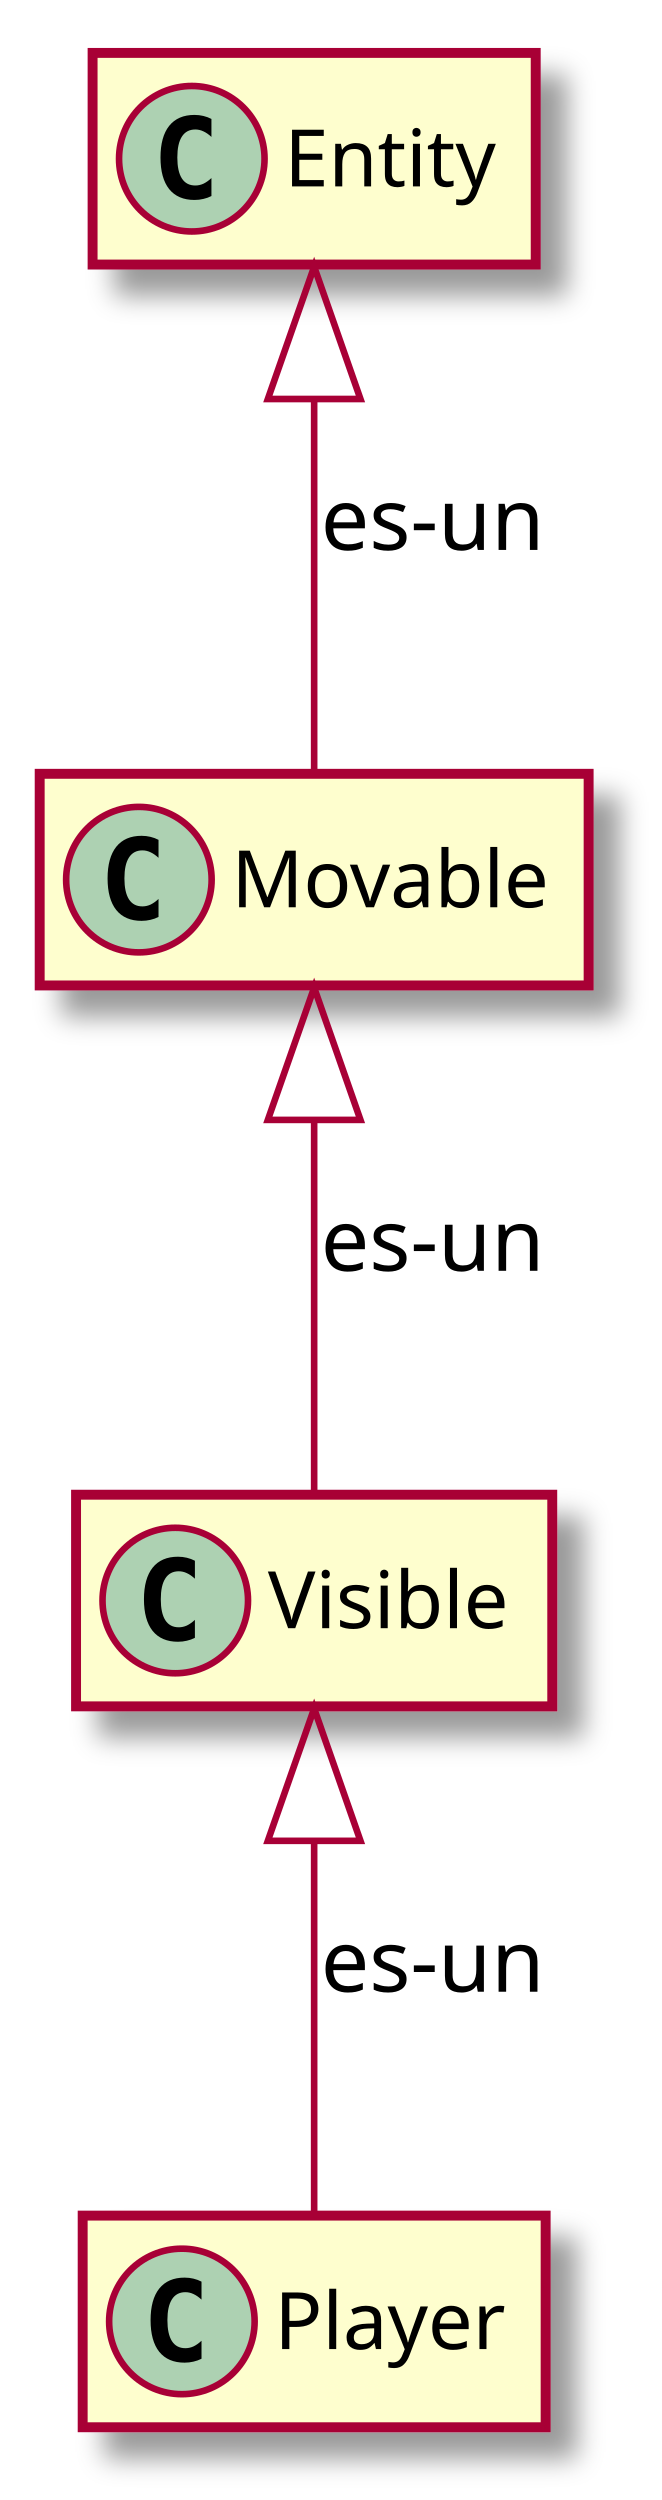
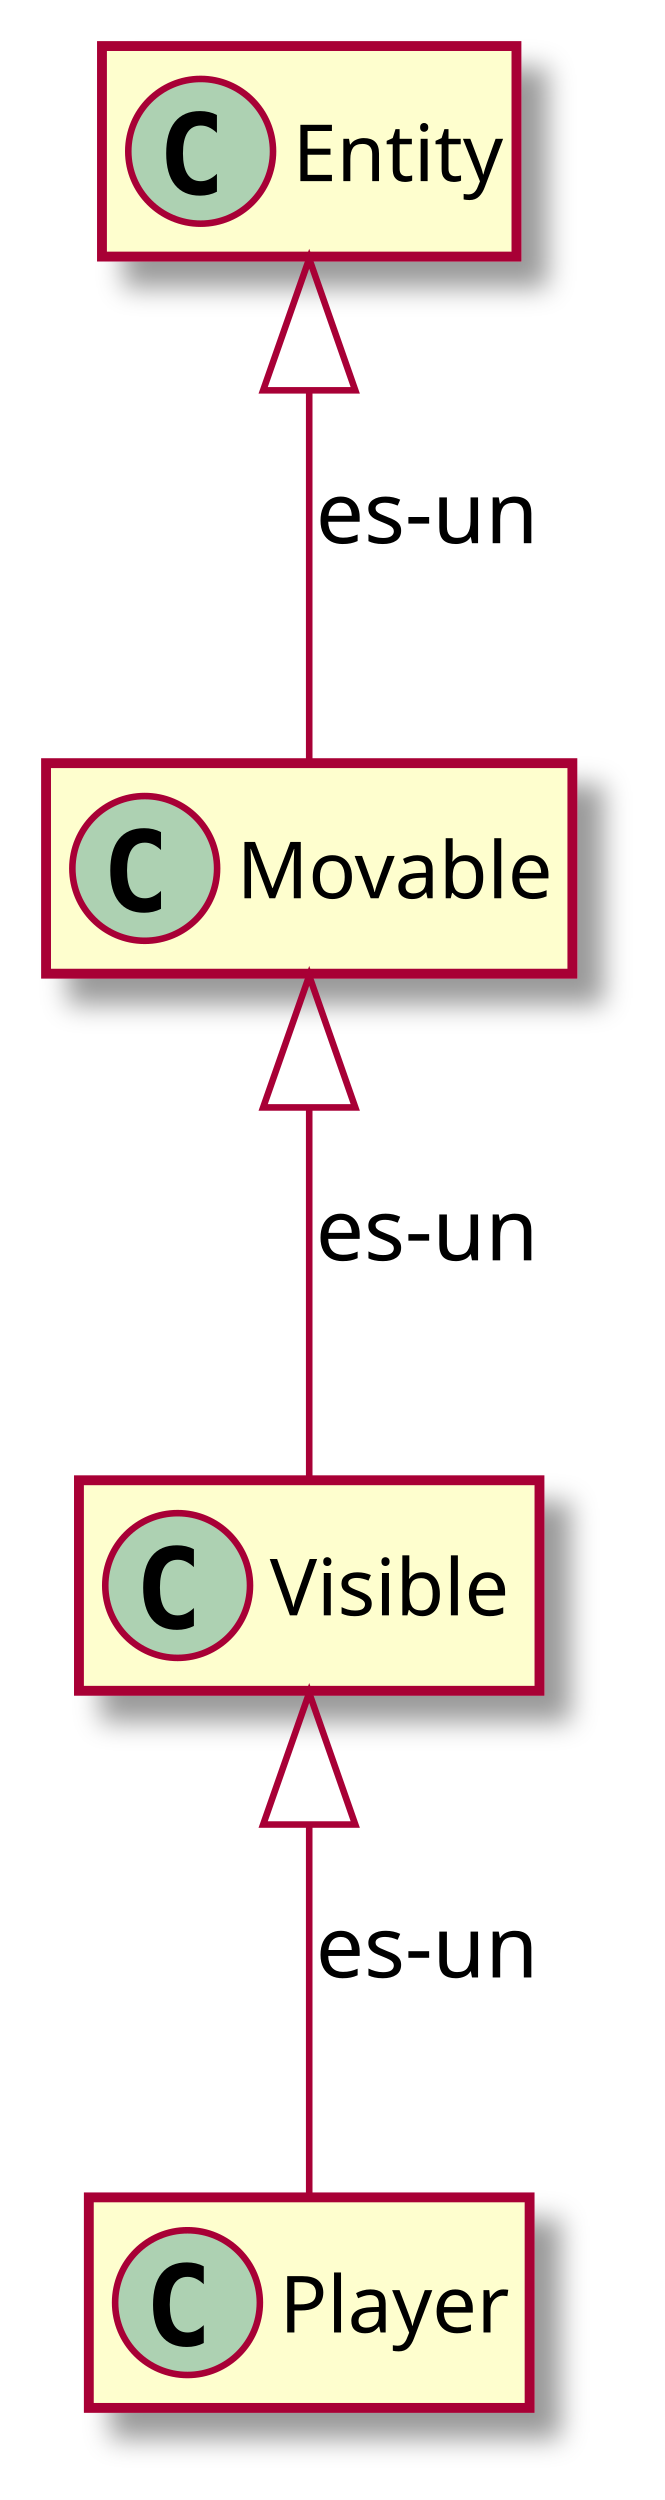
- <svg xmlns="http://www.w3.org/2000/svg" contentScriptType="application/ecmascript" contentStyleType="text/css" height="378px" preserveAspectRatio="none" style="width:100px;height:378px;" version="1.1" viewBox="0 0 100 378" width="100px" zoomAndPan="magnify">
+ <svg xmlns="http://www.w3.org/2000/svg" contentScriptType="application/ecmascript" contentStyleType="text/css" height="380px" preserveAspectRatio="none" style="width:101px;height:380px;" version="1.1" viewBox="0 0 101 380" width="101px" zoomAndPan="magnify">
  <defs>
    <filter height="300%" id="fay2261khjbpb" width="300%" x="-1" y="-1">
      <feGaussianBlur result="blurOut" stdDeviation="2.0" />
      <feColorMatrix in="blurOut" result="blurOut2" type="matrix" values="0 0 0 0 0 0 0 0 0 0 0 0 0 0 0 0 0 0 .4 0" />
      <feOffset dx="4.0" dy="4.0" in="blurOut2" result="blurOut3" />
      <feBlend in="SourceGraphic" in2="blurOut3" mode="normal" />
    </filter>
  </defs>
  <g>
-     <rect fill="#FEFECE" filter="url(#fay2261khjbpb)" height="32" id="Entity" style="stroke: #A80036; stroke-width: 1.5;" width="67" x="14" y="8" />
-     <ellipse cx="29" cy="24" fill="#ADD1B2" rx="11" ry="11" style="stroke: #A80036; stroke-width: 1.0;" />
-     <path d="M31.969,29.641 Q31.391,29.938 30.75,30.078 Q30.109,30.234 29.406,30.234 Q26.906,30.234 25.578,28.594 Q24.266,26.938 24.266,23.812 Q24.266,20.688 25.578,19.031 Q26.906,17.375 29.406,17.375 Q30.109,17.375 30.75,17.531 Q31.406,17.688 31.969,17.984 L31.969,20.703 Q31.344,20.125 30.75,19.859 Q30.156,19.578 29.531,19.578 Q28.188,19.578 27.5,20.656 Q26.812,21.719 26.812,23.812 Q26.812,25.906 27.5,26.984 Q28.188,28.047 29.531,28.047 Q30.156,28.047 30.75,27.781 Q31.344,27.5 31.969,26.922 L31.969,29.641 Z " />
-     <text fill="#000000" font-family="sans-serif" font-size="12" lengthAdjust="spacingAndGlyphs" textLength="35" x="43" y="28.181">Entity</text>
-     <rect fill="#FEFECE" filter="url(#fay2261khjbpb)" height="32" id="Movable" style="stroke: #A80036; stroke-width: 1.5;" width="83" x="6" y="117" />
-     <ellipse cx="21" cy="133" fill="#ADD1B2" rx="11" ry="11" style="stroke: #A80036; stroke-width: 1.0;" />
-     <path d="M23.969,138.641 Q23.391,138.938 22.75,139.078 Q22.109,139.234 21.406,139.234 Q18.906,139.234 17.578,137.594 Q16.266,135.938 16.266,132.812 Q16.266,129.688 17.578,128.031 Q18.906,126.375 21.406,126.375 Q22.109,126.375 22.75,126.531 Q23.406,126.688 23.969,126.984 L23.969,129.703 Q23.344,129.125 22.75,128.859 Q22.156,128.578 21.531,128.578 Q20.188,128.578 19.5,129.656 Q18.812,130.719 18.812,132.812 Q18.812,134.906 19.5,135.984 Q20.188,137.047 21.531,137.047 Q22.156,137.047 22.75,136.781 Q23.344,136.5 23.969,135.922 L23.969,138.641 Z " />
-     <text fill="#000000" font-family="sans-serif" font-size="12" lengthAdjust="spacingAndGlyphs" textLength="51" x="35" y="137.181">Movable</text>
-     <rect fill="#FEFECE" filter="url(#fay2261khjbpb)" height="32" id="Visible" style="stroke: #A80036; stroke-width: 1.5;" width="72" x="11.5" y="226" />
-     <ellipse cx="26.5" cy="242" fill="#ADD1B2" rx="11" ry="11" style="stroke: #A80036; stroke-width: 1.0;" />
-     <path d="M29.469,247.641 Q28.891,247.938 28.25,248.078 Q27.609,248.234 26.906,248.234 Q24.406,248.234 23.078,246.594 Q21.766,244.938 21.766,241.812 Q21.766,238.688 23.078,237.031 Q24.406,235.375 26.906,235.375 Q27.609,235.375 28.25,235.531 Q28.906,235.688 29.469,235.984 L29.469,238.703 Q28.844,238.125 28.25,237.859 Q27.656,237.578 27.031,237.578 Q25.688,237.578 25,238.656 Q24.312,239.719 24.312,241.812 Q24.312,243.906 25,244.984 Q25.688,246.047 27.031,246.047 Q27.656,246.047 28.25,245.781 Q28.844,245.5 29.469,244.922 L29.469,247.641 Z " />
-     <text fill="#000000" font-family="sans-serif" font-size="12" lengthAdjust="spacingAndGlyphs" textLength="40" x="40.5" y="246.181">Visible</text>
-     <rect fill="#FEFECE" filter="url(#fay2261khjbpb)" height="32" id="Player" style="stroke: #A80036; stroke-width: 1.5;" width="70" x="12.5" y="335" />
-     <ellipse cx="27.5" cy="351" fill="#ADD1B2" rx="11" ry="11" style="stroke: #A80036; stroke-width: 1.0;" />
-     <path d="M30.469,356.641 Q29.891,356.938 29.25,357.078 Q28.609,357.234 27.906,357.234 Q25.406,357.234 24.078,355.594 Q22.766,353.938 22.766,350.812 Q22.766,347.688 24.078,346.031 Q25.406,344.375 27.906,344.375 Q28.609,344.375 29.25,344.531 Q29.906,344.688 30.469,344.984 L30.469,347.703 Q29.844,347.125 29.25,346.859 Q28.656,346.578 28.031,346.578 Q26.688,346.578 26,347.656 Q25.312,348.719 25.312,350.812 Q25.312,352.906 26,353.984 Q26.688,355.047 28.031,355.047 Q28.656,355.047 29.25,354.781 Q29.844,354.5 30.469,353.922 L30.469,356.641 Z " />
-     <text fill="#000000" font-family="sans-serif" font-size="12" lengthAdjust="spacingAndGlyphs" textLength="38" x="41.5" y="355.181">Player</text>
-     <path d="M47.5,60.45 C47.5,79.54 47.5,102.09 47.5,116.7 " fill="none" id="Entity-Movable" style="stroke: #A80036; stroke-width: 1.0;" />
-     <polygon fill="none" points="40.5,60.33,47.5,40.33,54.5,60.33,40.5,60.33" style="stroke: #A80036; stroke-width: 1.0;" />
-     <text fill="#000000" font-family="sans-serif" font-size="13" lengthAdjust="spacingAndGlyphs" textLength="36" x="48.5" y="83.149">es-un</text>
-     <path d="M47.5,169.45 C47.5,188.54 47.5,211.09 47.5,225.7 " fill="none" id="Movable-Visible" style="stroke: #A80036; stroke-width: 1.0;" />
-     <polygon fill="none" points="40.5,169.33,47.5,149.33,54.5,169.33,40.5,169.33" style="stroke: #A80036; stroke-width: 1.0;" />
-     <text fill="#000000" font-family="sans-serif" font-size="13" lengthAdjust="spacingAndGlyphs" textLength="36" x="48.5" y="192.149">es-un</text>
-     <path d="M47.5,278.45 C47.5,297.54 47.5,320.09 47.5,334.7 " fill="none" id="Visible-Player" style="stroke: #A80036; stroke-width: 1.0;" />
-     <polygon fill="none" points="40.5,278.33,47.5,258.33,54.5,278.33,40.5,278.33" style="stroke: #A80036; stroke-width: 1.0;" />
-     <text fill="#000000" font-family="sans-serif" font-size="13" lengthAdjust="spacingAndGlyphs" textLength="36" x="48.5" y="301.149">es-un</text>
+     <rect fill="#FEFECE" filter="url(#fay2261khjbpb)" height="32" id="Entity" style="stroke: #A80036; stroke-width: 1.5;" width="63" x="15.5" y="7" />
+     <ellipse cx="30.5" cy="23" fill="#ADD1B2" rx="11" ry="11" style="stroke: #A80036; stroke-width: 1.0;" />
+     <path d="M32.973,29.143 Q32.392,29.442 31.753,29.591 Q31.114,29.741 30.408,29.741 Q27.901,29.741 26.581,28.089 Q25.262,26.437 25.262,23.316 Q25.262,20.186 26.581,18.535 Q27.901,16.883 30.408,16.883 Q31.114,16.883 31.761,17.032 Q32.409,17.182 32.973,17.48 L32.973,20.203 Q32.342,19.622 31.749,19.352 Q31.155,19.082 30.524,19.082 Q29.18,19.082 28.495,20.149 Q27.81,21.216 27.81,23.316 Q27.81,25.408 28.495,26.474 Q29.18,27.541 30.524,27.541 Q31.155,27.541 31.749,27.271 Q32.342,27.002 32.973,26.42 Z " fill="#000000" />
+     <text fill="#000000" font-family="sans-serif" font-size="12" lengthAdjust="spacingAndGlyphs" textLength="31" x="44.5" y="27.535">Entity</text>
+     <rect fill="#FEFECE" filter="url(#fay2261khjbpb)" height="32" id="Movable" style="stroke: #A80036; stroke-width: 1.5;" width="80" x="7" y="116" />
+     <ellipse cx="22" cy="132" fill="#ADD1B2" rx="11" ry="11" style="stroke: #A80036; stroke-width: 1.0;" />
+     <path d="M24.473,138.143 Q23.892,138.442 23.253,138.591 Q22.614,138.741 21.908,138.741 Q19.401,138.741 18.081,137.089 Q16.762,135.437 16.762,132.316 Q16.762,129.186 18.081,127.535 Q19.401,125.883 21.908,125.883 Q22.614,125.883 23.261,126.032 Q23.909,126.182 24.473,126.481 L24.473,129.203 Q23.842,128.622 23.249,128.352 Q22.655,128.083 22.024,128.083 Q20.68,128.083 19.995,129.149 Q19.31,130.216 19.31,132.316 Q19.31,134.408 19.995,135.474 Q20.68,136.541 22.024,136.541 Q22.655,136.541 23.249,136.271 Q23.842,136.001 24.473,135.42 Z " fill="#000000" />
+     <text fill="#000000" font-family="sans-serif" font-size="12" lengthAdjust="spacingAndGlyphs" textLength="48" x="36" y="136.535">Movable</text>
+     <rect fill="#FEFECE" filter="url(#fay2261khjbpb)" height="32" id="Visible" style="stroke: #A80036; stroke-width: 1.5;" width="70" x="12" y="225" />
+     <ellipse cx="27" cy="241" fill="#ADD1B2" rx="11" ry="11" style="stroke: #A80036; stroke-width: 1.0;" />
+     <path d="M29.473,247.143 Q28.892,247.442 28.253,247.591 Q27.614,247.741 26.908,247.741 Q24.401,247.741 23.081,246.089 Q21.762,244.437 21.762,241.316 Q21.762,238.186 23.081,236.535 Q24.401,234.883 26.908,234.883 Q27.614,234.883 28.261,235.032 Q28.909,235.182 29.473,235.481 L29.473,238.203 Q28.842,237.622 28.249,237.352 Q27.655,237.083 27.024,237.083 Q25.68,237.083 24.995,238.149 Q24.31,239.216 24.31,241.316 Q24.31,243.408 24.995,244.474 Q25.68,245.541 27.024,245.541 Q27.655,245.541 28.249,245.271 Q28.842,245.001 29.473,244.42 Z " fill="#000000" />
+     <text fill="#000000" font-family="sans-serif" font-size="12" lengthAdjust="spacingAndGlyphs" textLength="38" x="41" y="245.535">Visible</text>
+     <rect fill="#FEFECE" filter="url(#fay2261khjbpb)" height="32" id="Player" style="stroke: #A80036; stroke-width: 1.5;" width="67" x="13.5" y="334" />
+     <ellipse cx="28.5" cy="350" fill="#ADD1B2" rx="11" ry="11" style="stroke: #A80036; stroke-width: 1.0;" />
+     <path d="M30.973,356.143 Q30.392,356.442 29.753,356.591 Q29.114,356.741 28.408,356.741 Q25.901,356.741 24.581,355.089 Q23.262,353.437 23.262,350.316 Q23.262,347.187 24.581,345.535 Q25.901,343.883 28.408,343.883 Q29.114,343.883 29.761,344.032 Q30.409,344.182 30.973,344.481 L30.973,347.203 Q30.342,346.622 29.749,346.352 Q29.155,346.082 28.524,346.082 Q27.18,346.082 26.495,347.149 Q25.81,348.216 25.81,350.316 Q25.81,352.408 26.495,353.474 Q27.18,354.541 28.524,354.541 Q29.155,354.541 29.749,354.271 Q30.342,354.002 30.973,353.42 Z " fill="#000000" />
+     <text fill="#000000" font-family="sans-serif" font-size="12" lengthAdjust="spacingAndGlyphs" textLength="35" x="42.5" y="354.535">Player</text>
+     <path codeLine="1" d="M47,59.45 C47,78.54 47,101.09 47,115.7 " fill="none" id="Entity-backto-Movable" style="stroke: #A80036; stroke-width: 1.0;" />
+     <polygon fill="none" points="40,59.33,47,39.33,54,59.33,40,59.33" style="stroke: #A80036; stroke-width: 1.0;" />
+     <text fill="#000000" font-family="sans-serif" font-size="13" lengthAdjust="spacingAndGlyphs" textLength="38" x="48" y="82.568">es-un</text>
+     <path codeLine="2" d="M47,168.45 C47,187.54 47,210.09 47,224.7 " fill="none" id="Movable-backto-Visible" style="stroke: #A80036; stroke-width: 1.0;" />
+     <polygon fill="none" points="40,168.33,47,148.33,54,168.33,40,168.33" style="stroke: #A80036; stroke-width: 1.0;" />
+     <text fill="#000000" font-family="sans-serif" font-size="13" lengthAdjust="spacingAndGlyphs" textLength="38" x="48" y="191.568">es-un</text>
+     <path codeLine="3" d="M47,277.45 C47,296.54 47,319.09 47,333.7 " fill="none" id="Visible-backto-Player" style="stroke: #A80036; stroke-width: 1.0;" />
+     <polygon fill="none" points="40,277.33,47,257.33,54,277.33,40,277.33" style="stroke: #A80036; stroke-width: 1.0;" />
+     <text fill="#000000" font-family="sans-serif" font-size="13" lengthAdjust="spacingAndGlyphs" textLength="38" x="48" y="300.568">es-un</text>
  </g>
</svg>
